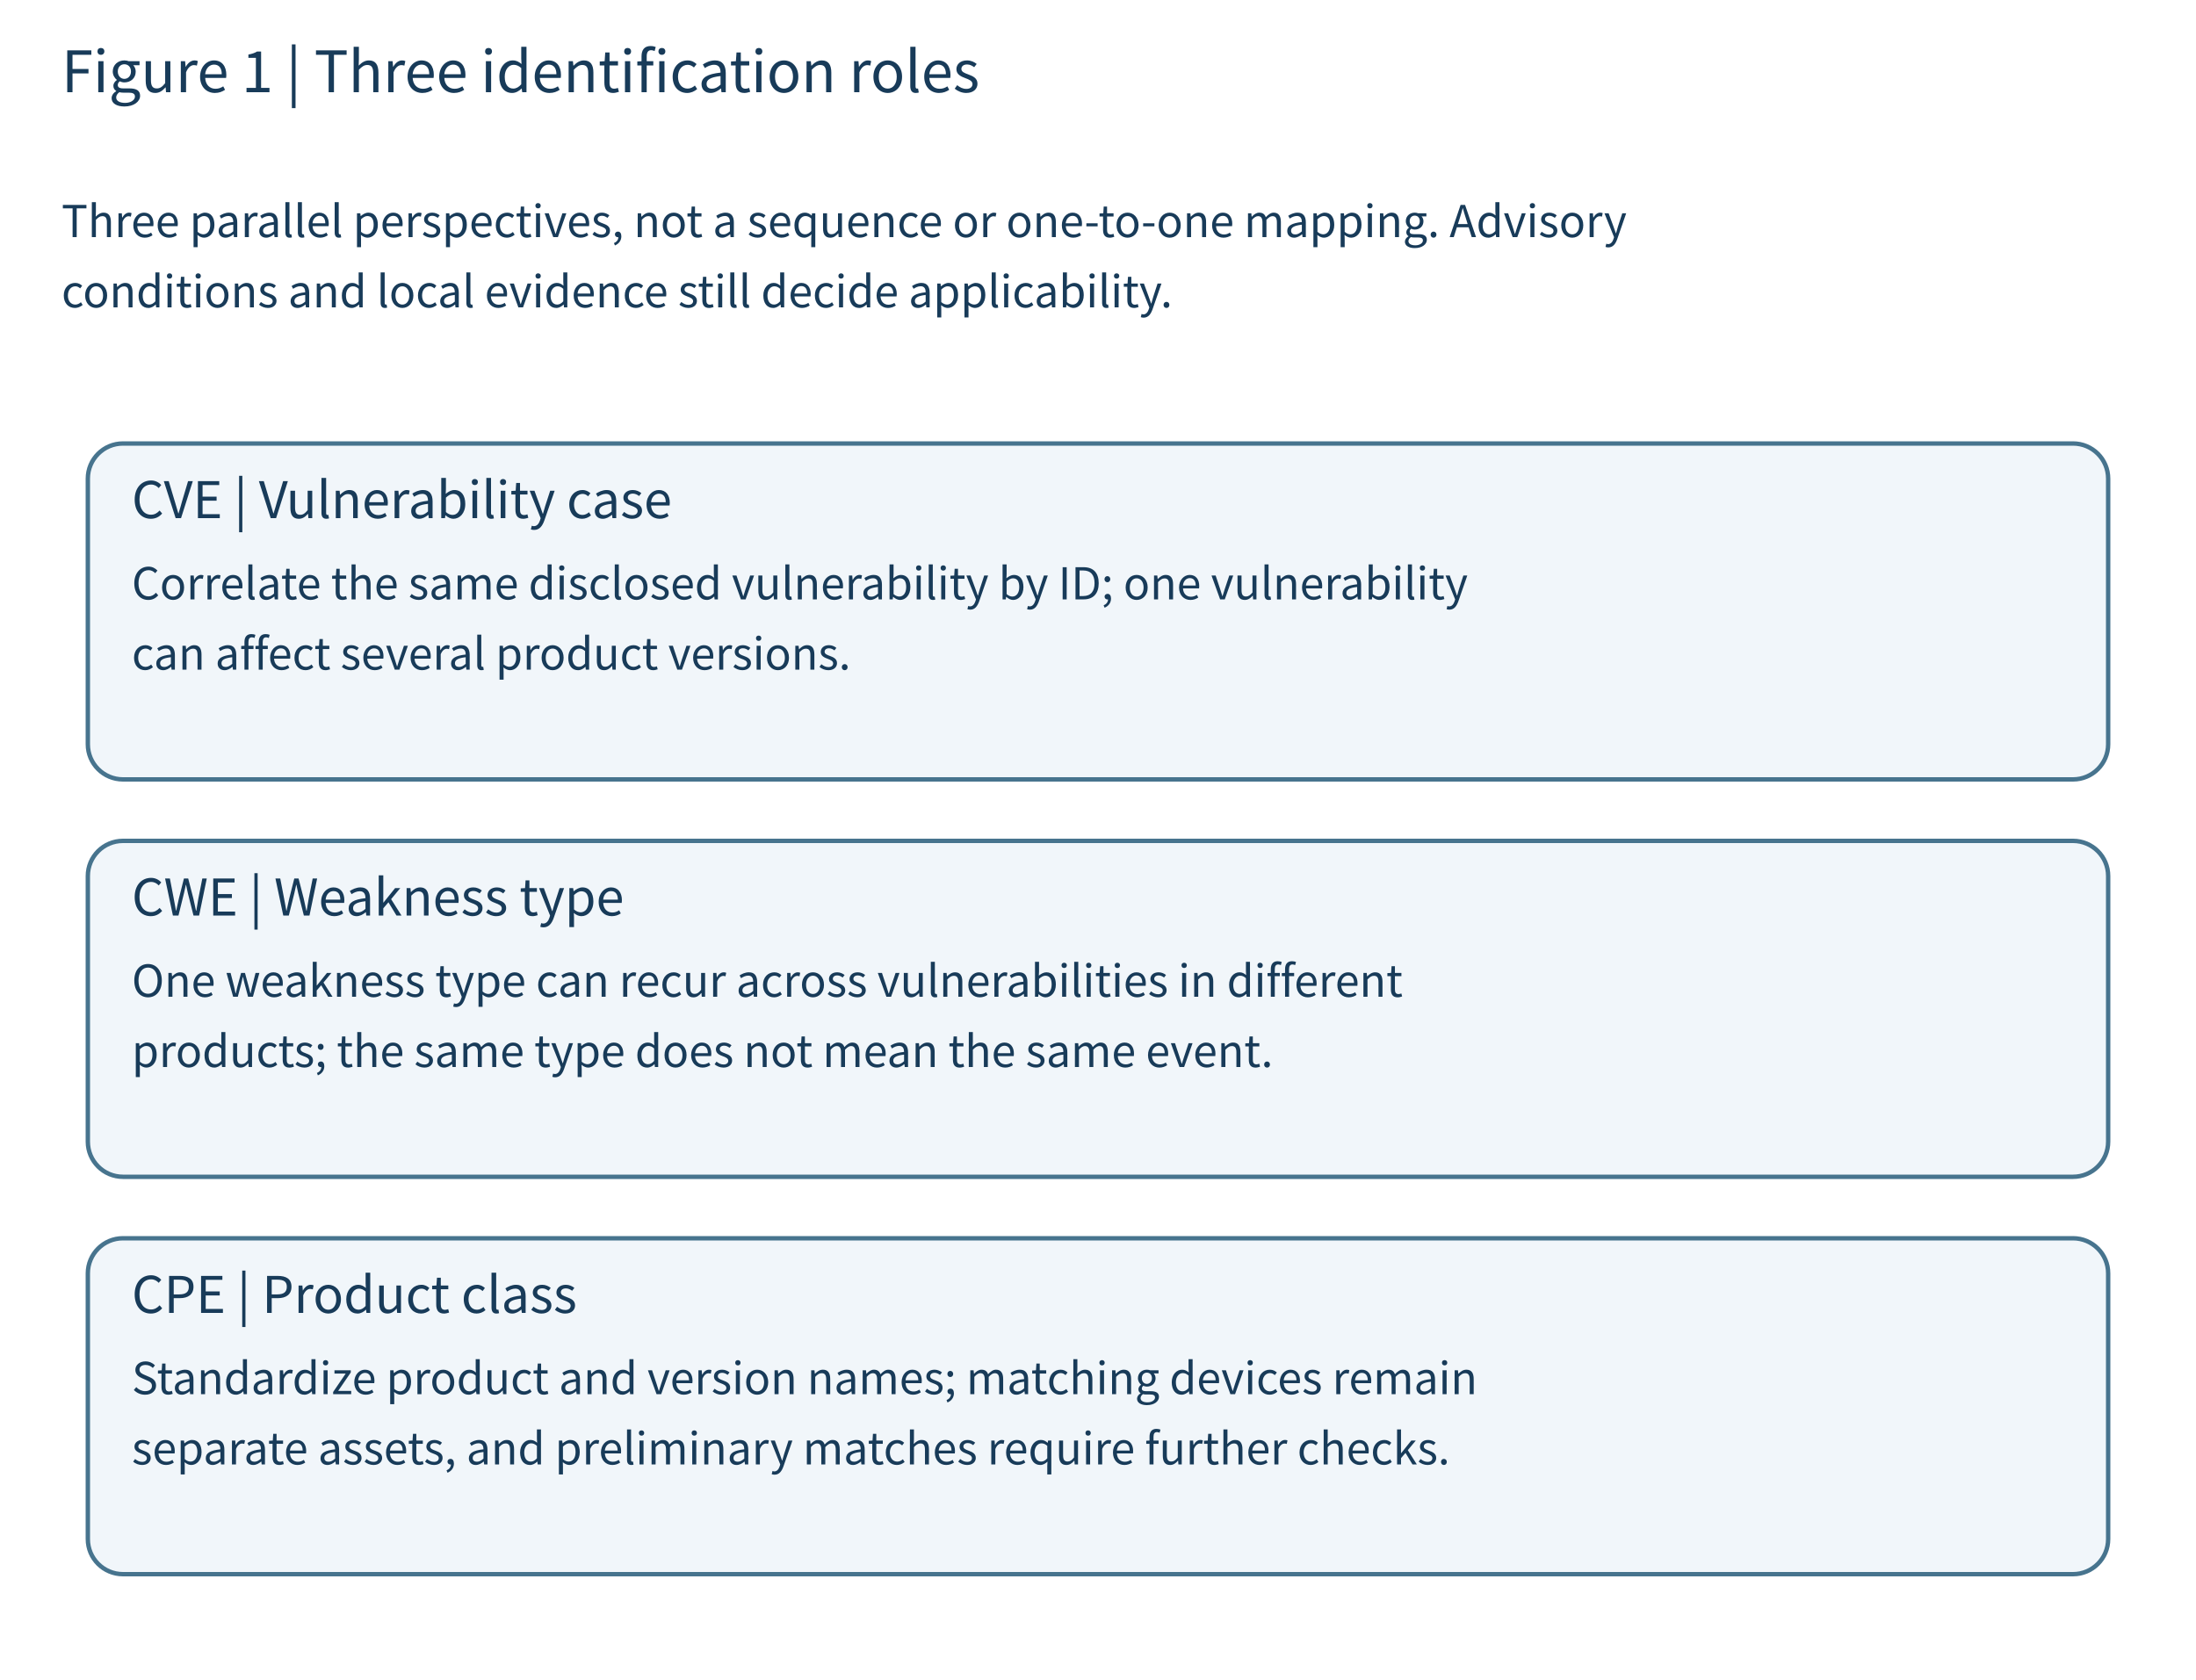
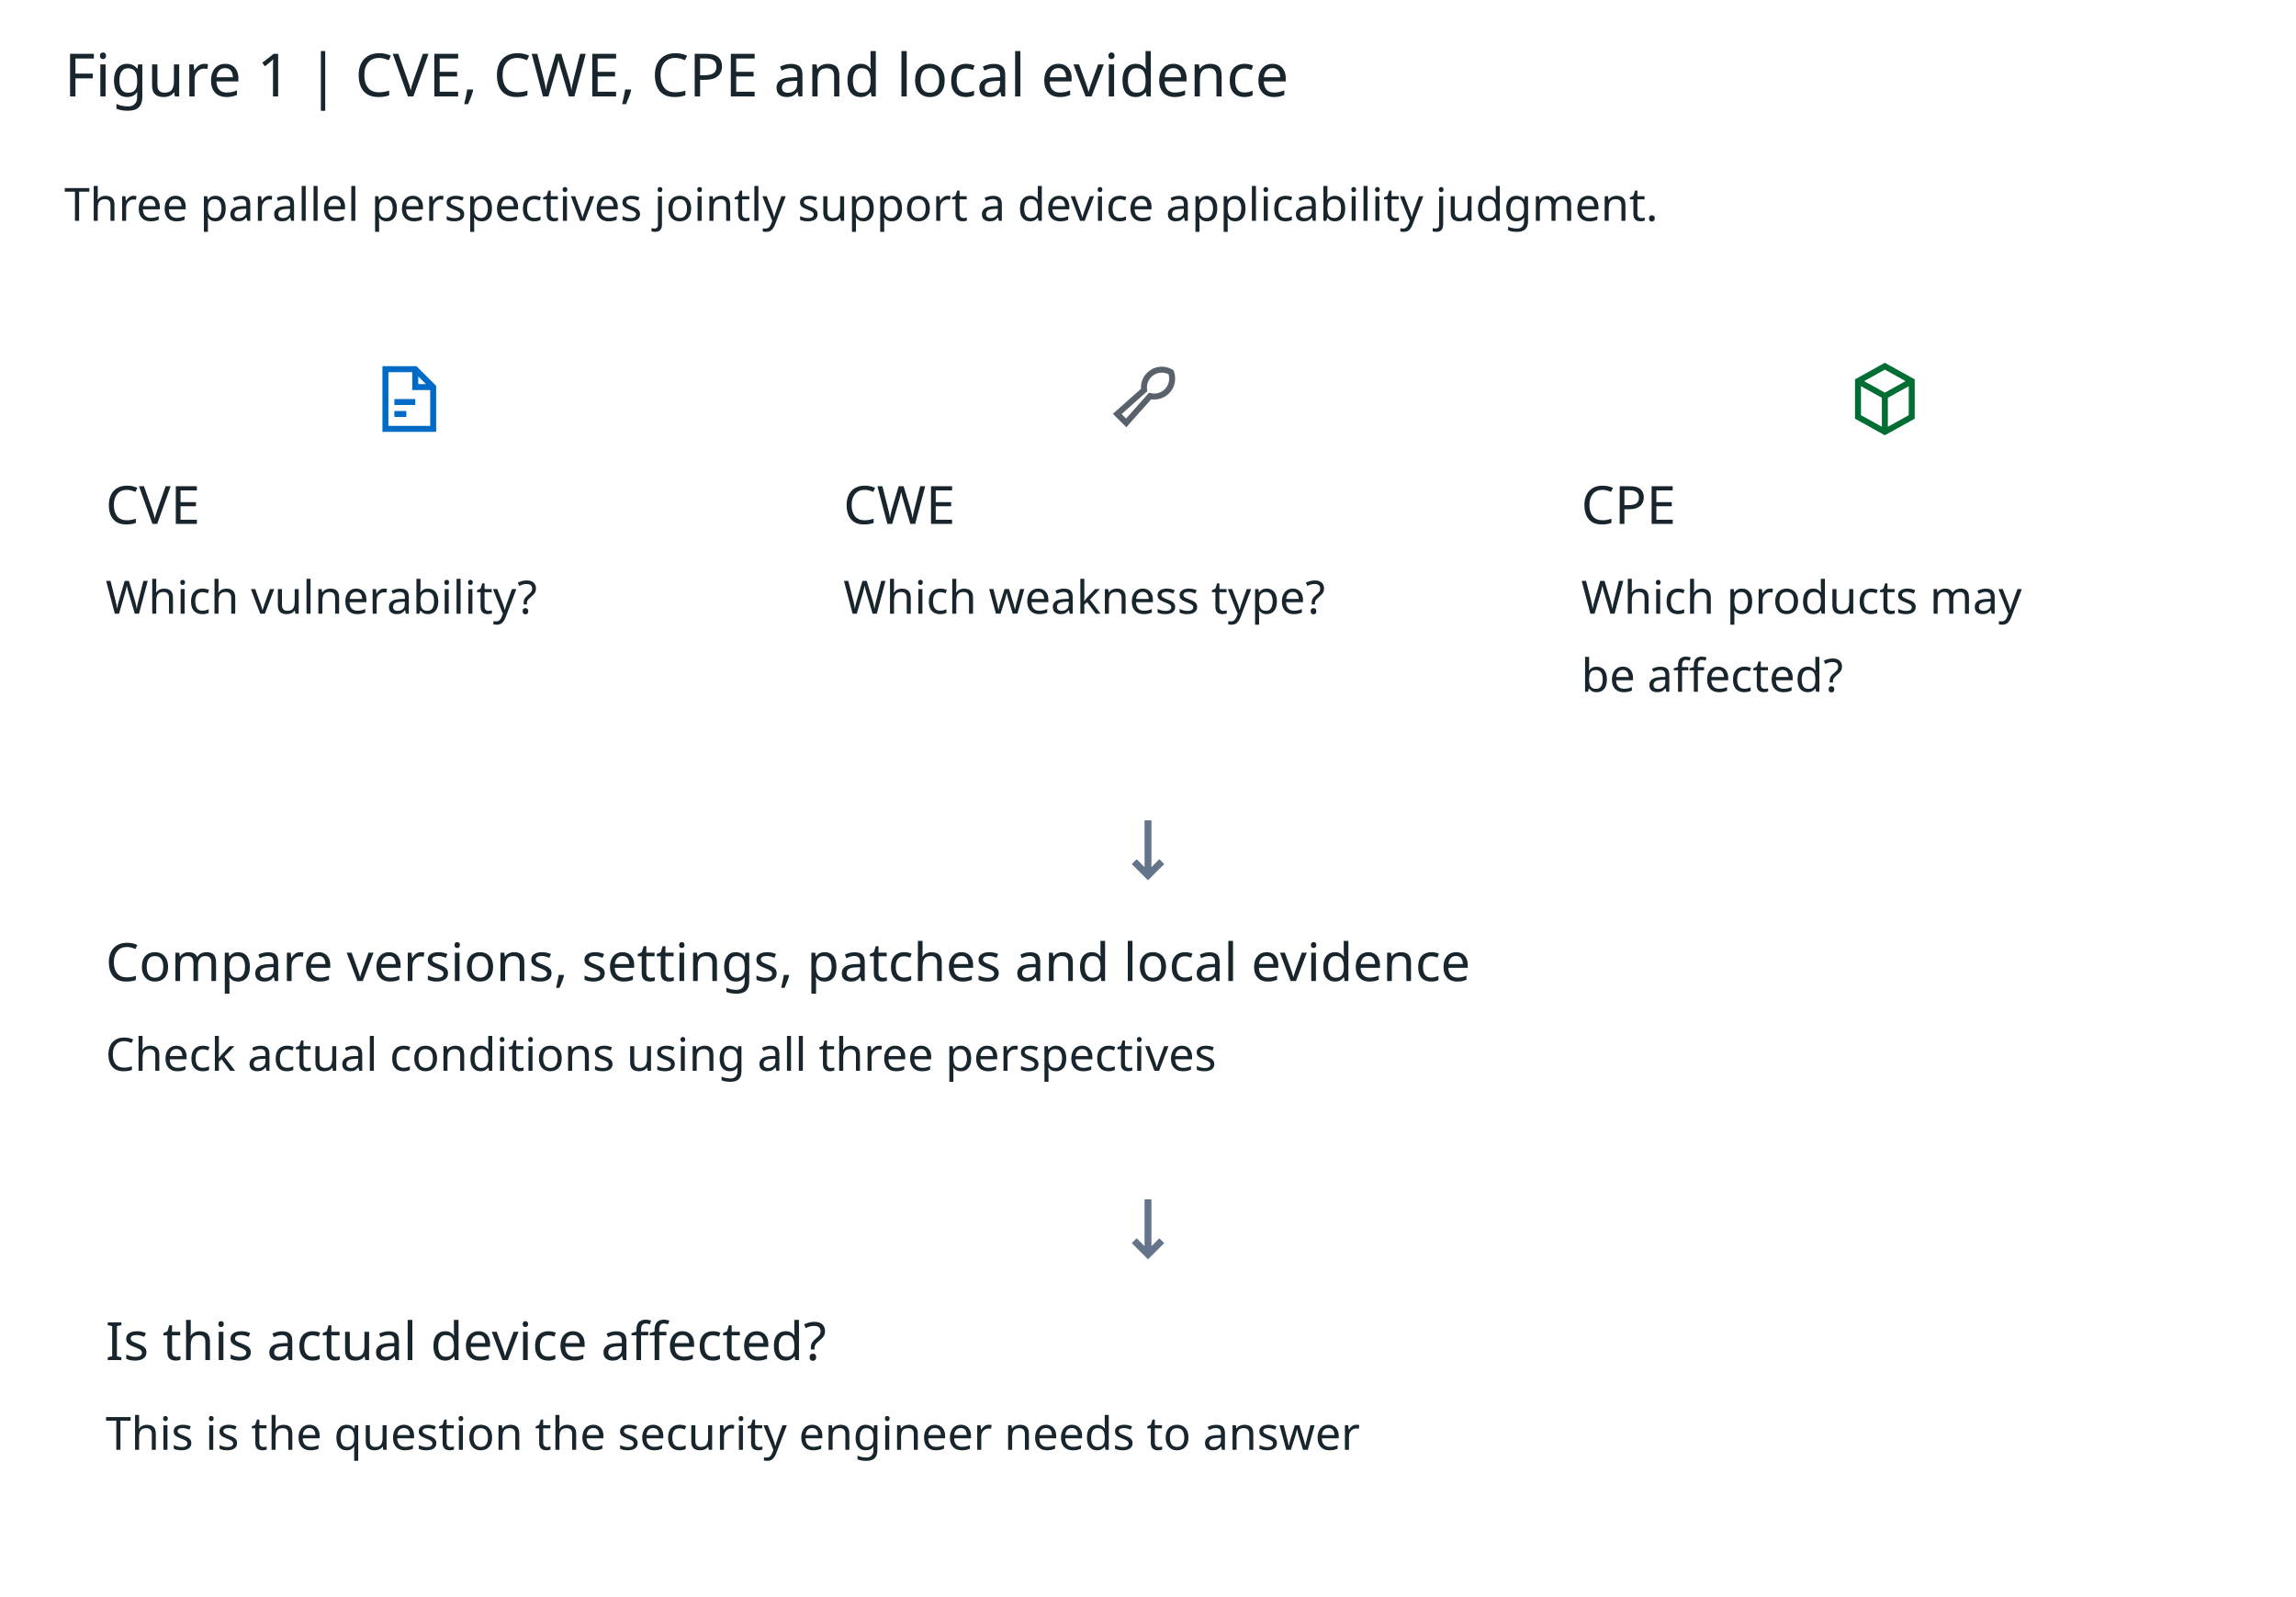
- <svg xmlns="http://www.w3.org/2000/svg" viewBox="0 0 900 688.5" role="img" aria-labelledby="m0503-roles-en-title m0503-roles-en-desc" preserveAspectRatio="xMidYMid meet">
-   <defs>
-     <marker id="m0503-roles-en-arrow" viewBox="0 0 10 10" refX="9" refY="5" markerWidth="5" markerHeight="5" orient="auto">
-       <path d="M0 0L10 5L0 10z" fill="#47748e" />
-     </marker>
-   </defs>
-   <g transform="scale(0.9)">
-     <text x="28" y="42.0" font-family="Noto Sans CJK TC,sans-serif" font-size="26" fill="#183b59">Figure 1 | Three identification roles</text>
-     <text x="28" y="108.0" font-family="Noto Sans CJK TC,sans-serif" font-size="20" fill="#183b59">Three parallel perspectives, not a sequence or one-to-one mapping. Advisory</text>
-     <text x="28" y="140.0" font-family="Noto Sans CJK TC,sans-serif" font-size="20" fill="#183b59">conditions and local evidence still decide applicability.</text>
-     <rect x="40.0" y="202" width="920.0" height="153" rx="16" fill="#f1f6fa" stroke="#47748e" stroke-width="2" />
-     <text x="60.0" y="236.0" font-family="Noto Sans CJK TC,sans-serif" font-size="23" fill="#183b59">CVE | Vulnerability case</text>
-     <text x="60.0" y="273.0" font-family="Noto Sans CJK TC,sans-serif" font-size="20" fill="#183b59">Correlate the same disclosed vulnerability by ID; one vulnerability</text>
-     <text x="60.0" y="305.0" font-family="Noto Sans CJK TC,sans-serif" font-size="20" fill="#183b59">can affect several product versions.</text>
-     <rect x="40.0" y="383" width="920.0" height="153" rx="16" fill="#f1f6fa" stroke="#47748e" stroke-width="2" />
-     <text x="60.0" y="417.0" font-family="Noto Sans CJK TC,sans-serif" font-size="23" fill="#183b59">CWE | Weakness type</text>
-     <text x="60.0" y="454.0" font-family="Noto Sans CJK TC,sans-serif" font-size="20" fill="#183b59">One weakness type can recur across vulnerabilities in different</text>
-     <text x="60.0" y="486.0" font-family="Noto Sans CJK TC,sans-serif" font-size="20" fill="#183b59">products; the same type does not mean the same event.</text>
-     <rect x="40.0" y="564" width="920.0" height="153" rx="16" fill="#f1f6fa" stroke="#47748e" stroke-width="2" />
-     <text x="60.0" y="598.0" font-family="Noto Sans CJK TC,sans-serif" font-size="23" fill="#183b59">CPE | Product class</text>
-     <text x="60.0" y="635.0" font-family="Noto Sans CJK TC,sans-serif" font-size="20" fill="#183b59">Standardize product and version names; matching devices remain</text>
-     <text x="60.0" y="667.0" font-family="Noto Sans CJK TC,sans-serif" font-size="20" fill="#183b59">separate assets, and preliminary matches require further checks.</text>
+ <svg xmlns="http://www.w3.org/2000/svg" viewBox="0 0 900 625.95" role="img" aria-labelledby="m0504-roles-en-title m0504-roles-en-desc" preserveAspectRatio="xMidYMid meet">
+   <g transform="scale(.9)" font-family="system-ui,sans-serif">
+     <text x="28" y="42.0" font-size="26" fill="#18252c">Figure 1 | CVE, CWE, CPE and local evidence</text>
+     <text x="28" y="96.2" font-size="20" fill="#18252c">Three parallel perspectives jointly support a device applicability judgment.</text>
+     <path d="M4 2h10l6 6v14H4z M14 2v6h6 M7 13h7 M7 17h4" transform="translate(162.6667 158.2) scale(1.3)" fill="none" stroke="#006bc7" stroke-width="2" />
+     <text x="46.0" y="228.2" font-size="23" fill="#18252c">CVE</text>
+     <text x="46.0" y="267.3" font-size="20" fill="#18252c">Which vulnerability?</text>
+     <path d="M20 3a6 6 0 0 1-7 8L5 20l-3-3 9-8a6 6 0 0 1 9-6z" transform="translate(484.0 158.2) scale(1.3)" fill="none" stroke="#59616b" stroke-width="2" />
+     <text x="367.333" y="228.2" font-size="23" fill="#18252c">CWE</text>
+     <text x="367.333" y="267.3" font-size="20" fill="#18252c">Which weakness type?</text>
+     <path d="M3 6l9-5 9 5v12l-9 5-9-5z M3 6l9 5 9-5 M12 11v12" transform="translate(805.3333 158.2) scale(1.3)" fill="none" stroke="#006d32" stroke-width="2" />
+     <text x="688.667" y="228.2" font-size="23" fill="#18252c">CPE</text>
+     <text x="688.667" y="267.3" font-size="20" fill="#18252c">Which products may</text>
+     <text x="688.667" y="301.3" font-size="20" fill="#18252c">be affected?</text>
+     <path d="M500 357.3v24m-6-6 6 6 6-6" fill="none" stroke="#64748b" stroke-width="3" />
+     <text x="46.0" y="427.3" font-size="23" fill="#18252c">Compare versions, settings, patches and local evidence</text>
+     <text x="46.0" y="466.4" font-size="20" fill="#18252c">Check actual conditions using all three perspectives</text>
+     <path d="M500 522.4v24m-6-6 6 6 6-6" fill="none" stroke="#64748b" stroke-width="3" />
+     <text x="46.0" y="592.4" font-size="23" fill="#18252c">Is this actual device affected?</text>
+     <text x="46.0" y="631.5" font-size="20" fill="#18252c">This is the question the security engineer needs to answer</text>
  </g>
</svg>
